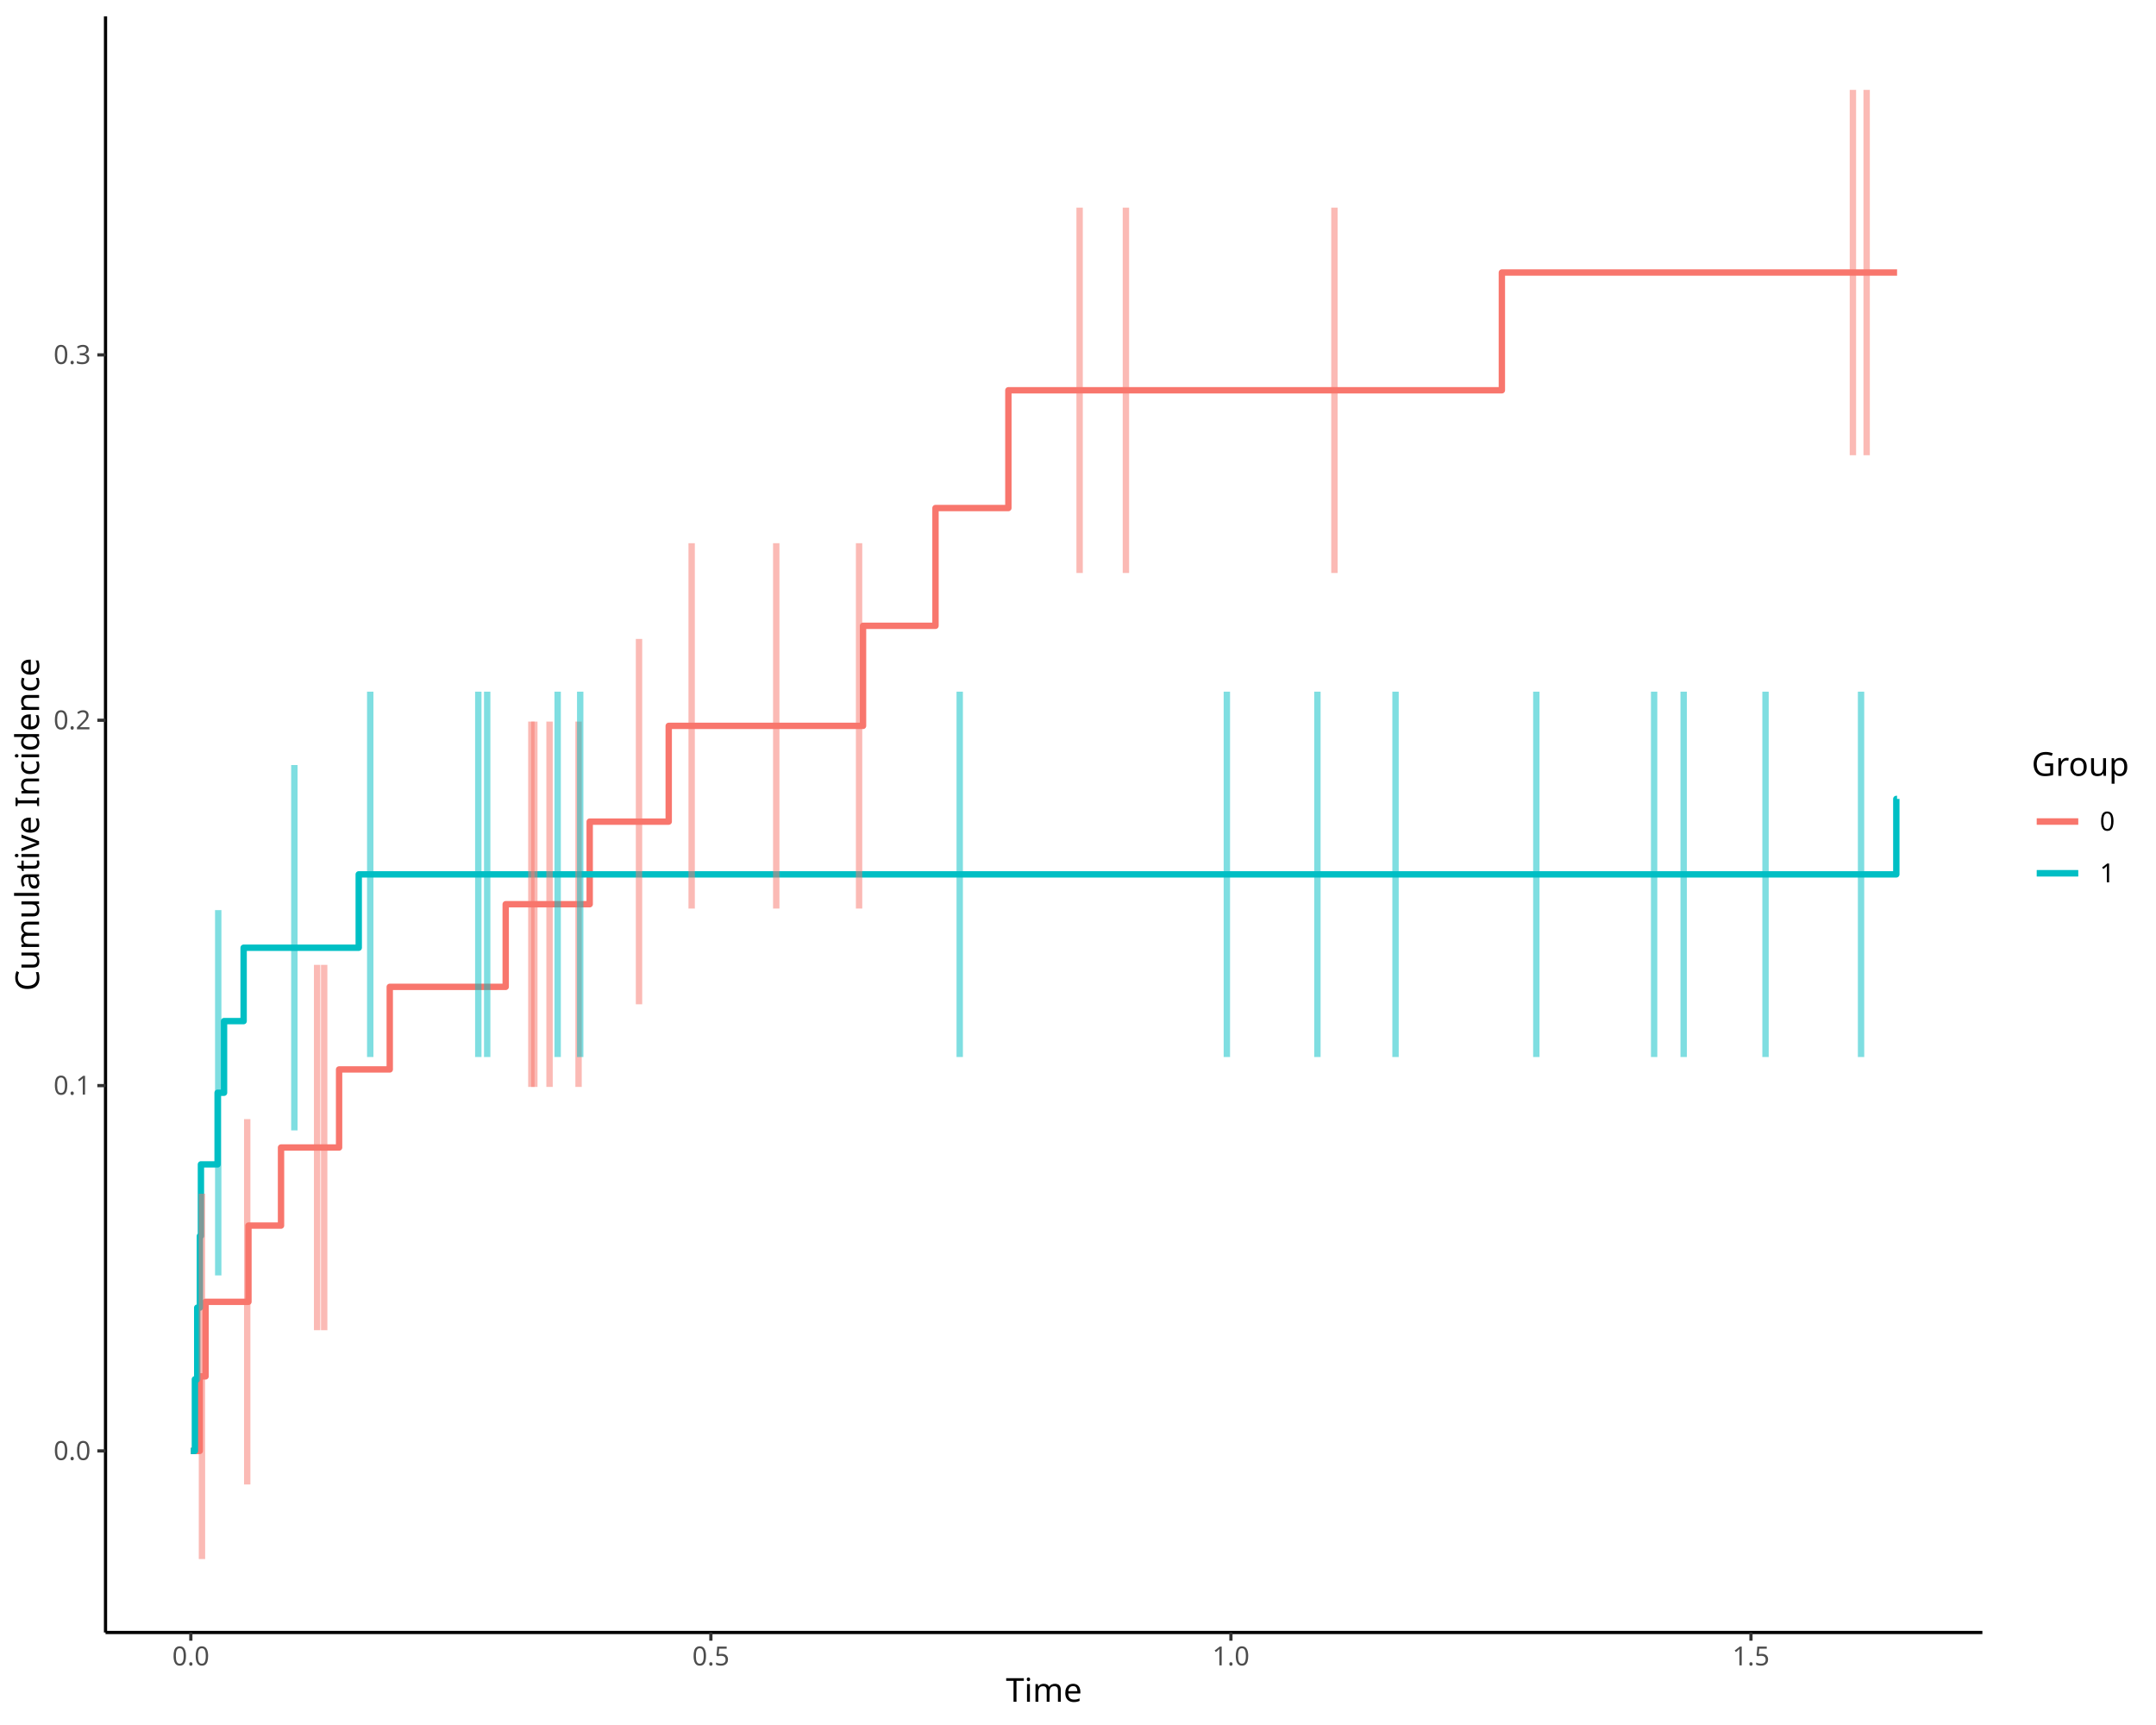
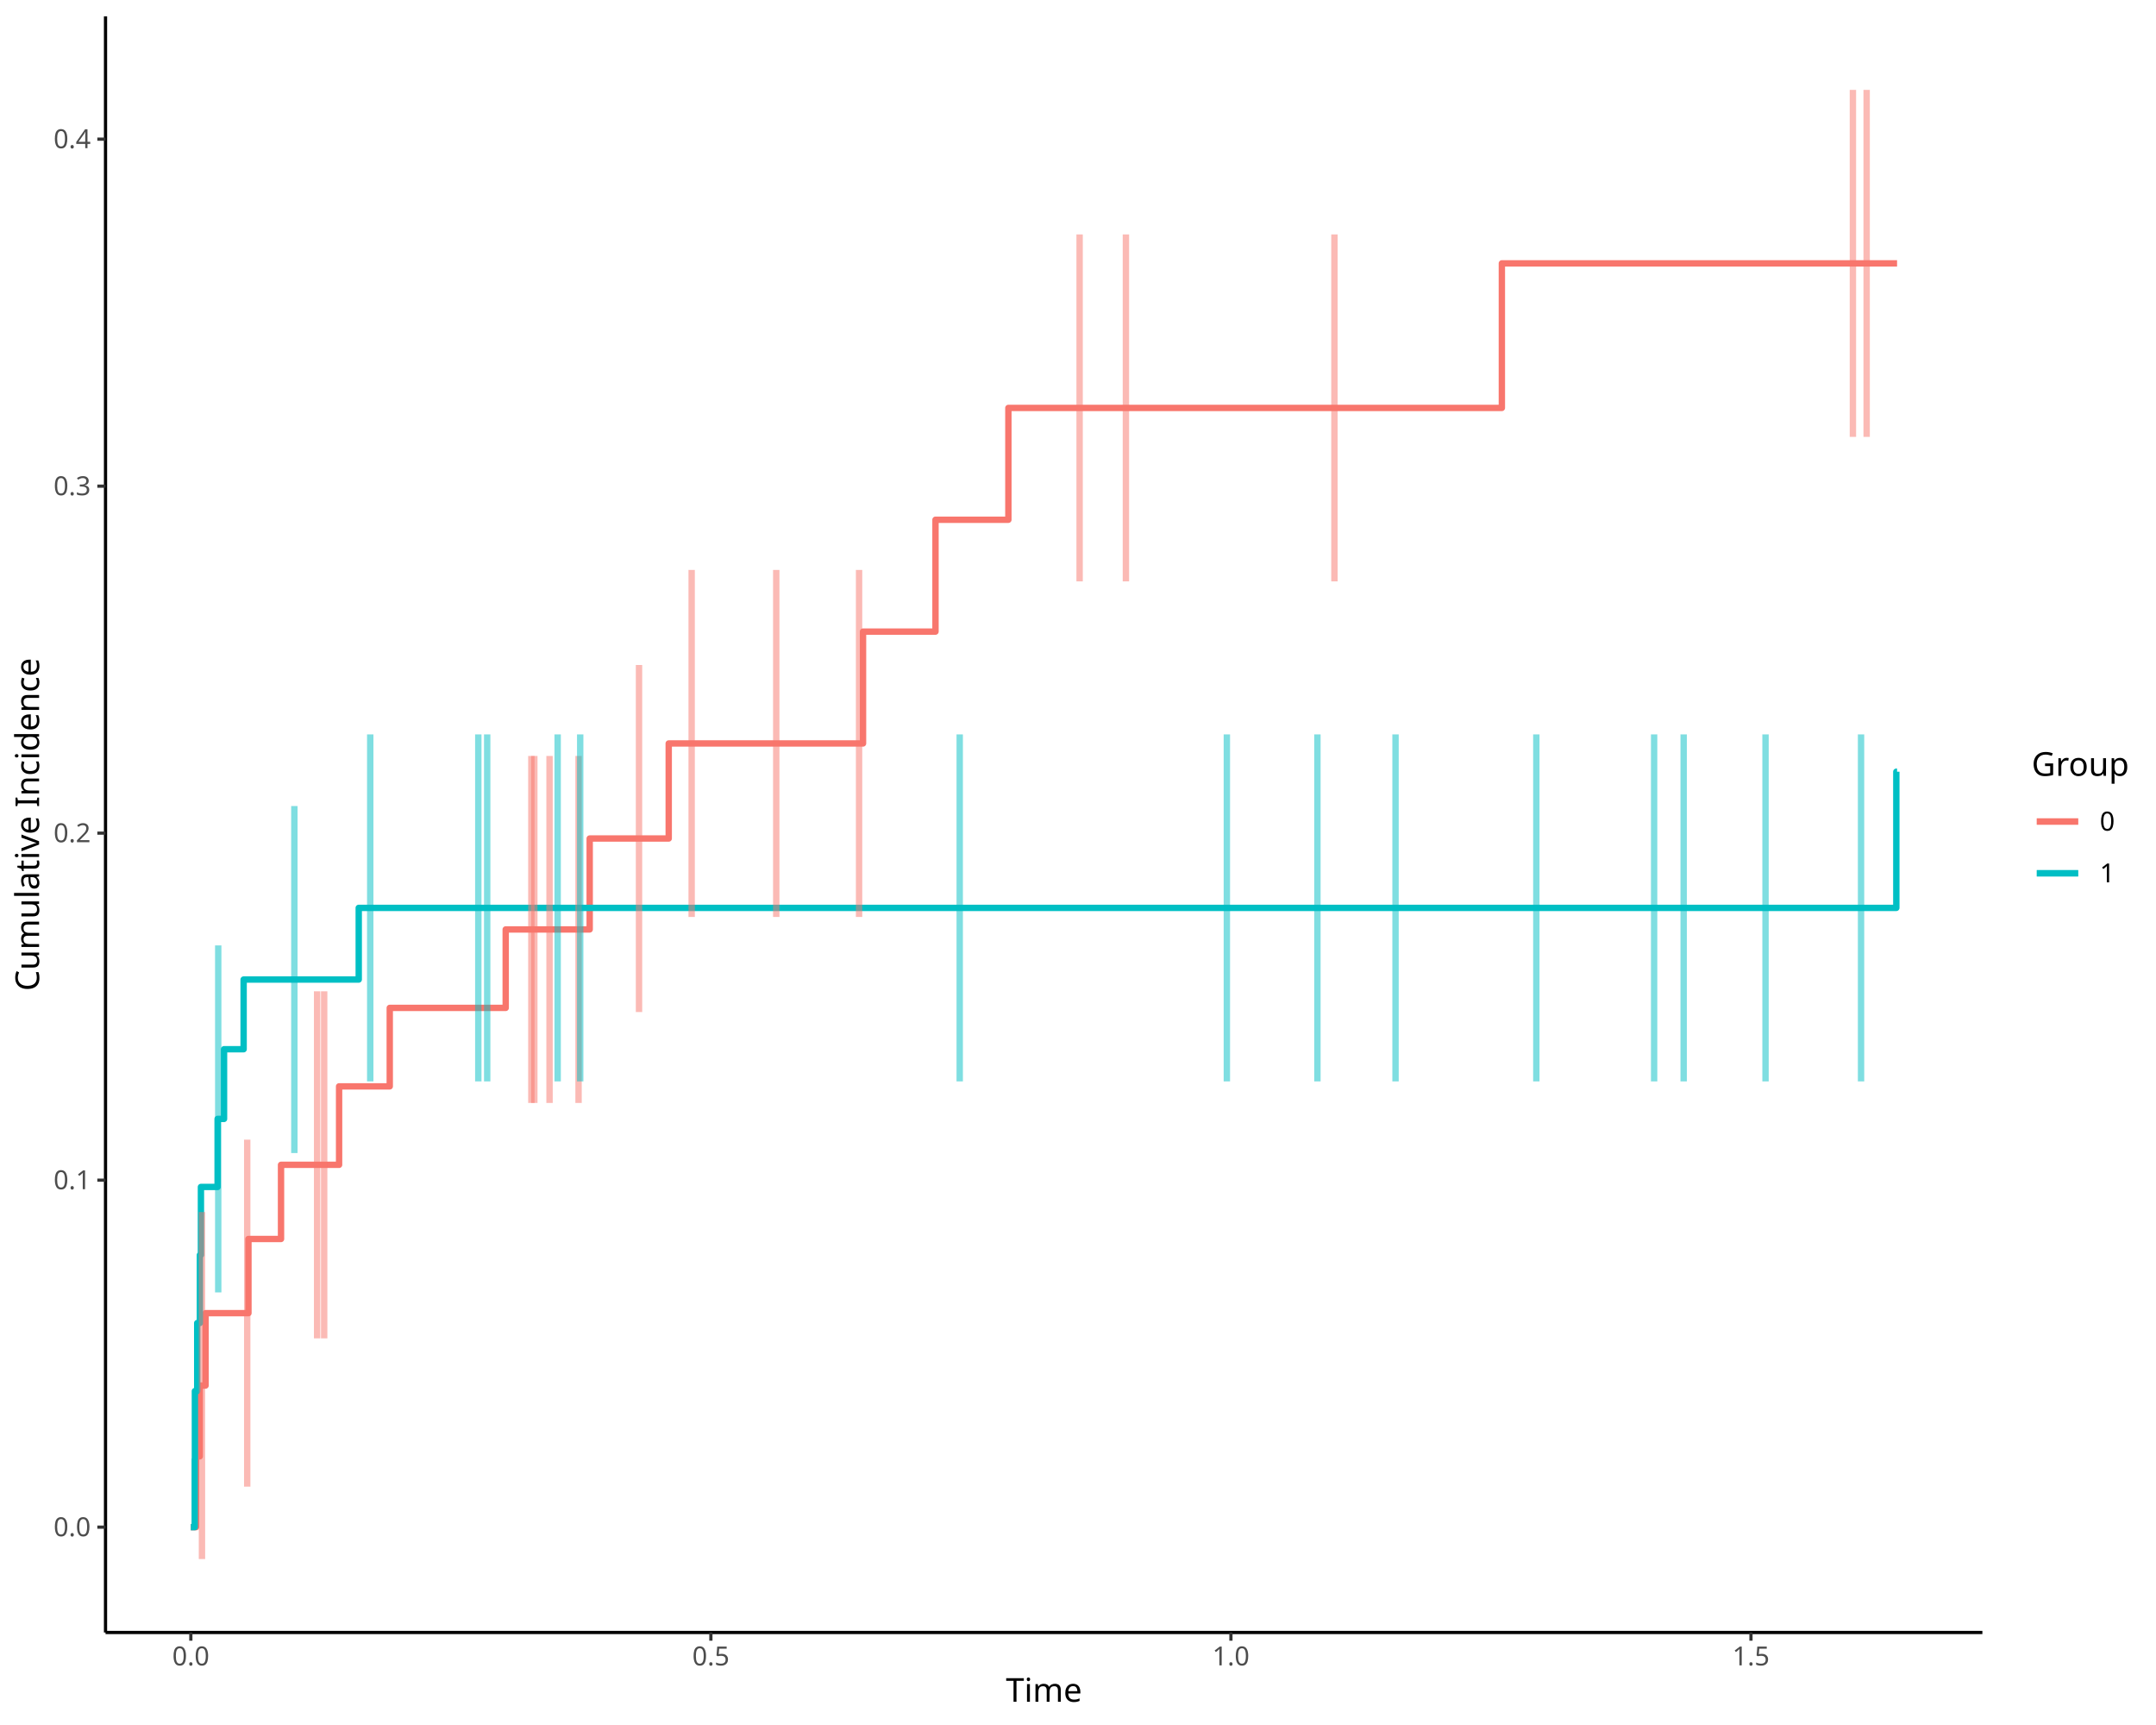
<svg xmlns="http://www.w3.org/2000/svg" class="svglite" data-engine-version="2.0" width="720.00pt" height="576.00pt" viewBox="0 0 720.00 576.00">
  <defs>
    <style type="text/css">
    .svglite line, .svglite polyline, .svglite polygon, .svglite path, .svglite rect, .svglite circle {
      fill: none;
      stroke: #000000;
      stroke-linecap: round;
      stroke-linejoin: round;
      stroke-miterlimit: 10.00;
    }
  </style>
  </defs>
  <rect width="100%" height="100%" style="stroke: none; fill: #FFFFFF;" />
  <defs>
    <clipPath id="cpMC4wMHw3MjAuMDB8MC4wMHw1NzYuMDA=">
      <rect x="0.00" y="0.00" width="720.00" height="576.00" />
    </clipPath>
  </defs>
  <g clip-path="url(#cpMC4wMHw3MjAuMDB8MC4wMHw1NzYuMDA=)">
    <rect x="0.00" y="0.00" width="720.00" height="576.00" style="stroke-width: 1.07; stroke: #FFFFFF; fill: #FFFFFF;" />
  </g>
  <defs>
    <clipPath id="cpMzUuMjR8NjYyLjAyfDUuNDh8NTQ1LjEx">
      <rect x="35.24" y="5.48" width="626.79" height="539.63" />
    </clipPath>
  </defs>
  <g clip-path="url(#cpMzUuMjR8NjYyLjAyfDUuNDh8NTQ1LjEx)">
    <rect x="35.24" y="5.48" width="626.79" height="539.63" style="stroke-width: 1.07; stroke: none; fill: #FFFFFF;" />
-     <polyline points="63.73,484.48 64.43,484.48 64.43,484.48 65.03,484.48 65.03,484.48 65.08,484.48 65.08,484.48 65.47,484.48 65.47,484.48 65.71,484.48 65.71,484.48 65.86,484.48 65.86,484.48 66.71,484.48 66.71,459.59 66.75,459.59 66.75,459.59 67.10,459.59 67.10,459.59 68.19,459.59 68.19,459.59 68.65,459.59 68.65,434.69 69.13,434.69 69.13,434.69 69.61,434.69 69.61,434.69 70.34,434.69 70.34,434.69 72.67,434.69 72.67,434.69 74.82,434.69 74.82,434.69 74.87,434.69 74.87,434.69 81.36,434.69 81.36,434.69 82.97,434.69 82.97,409.24 86.01,409.24 86.01,409.24 89.20,409.24 89.20,409.24 90.61,409.24 90.61,409.24 93.85,409.24 93.85,383.17 108.14,383.17 108.14,383.17 113.24,383.17 113.24,357.10 119.80,357.10 119.80,357.10 121.50,357.10 121.50,357.10 122.18,357.10 122.18,357.10 128.51,357.10 128.51,357.10 130.16,357.10 130.16,329.52 134.86,329.52 134.86,329.52 149.02,329.52 149.02,329.52 168.88,329.52 168.88,301.93 179.98,301.93 179.98,301.93 187.96,301.93 187.96,301.93 196.93,301.93 196.93,274.35 223.32,274.35 223.32,242.38 225.53,242.38 225.53,242.38 280.43,242.38 280.43,242.38 288.21,242.38 288.21,208.96 312.41,208.96 312.41,169.64 336.75,169.64 336.75,130.32 361.43,130.32 361.43,130.32 389.79,130.32 389.79,130.32 494.42,130.32 494.42,130.32 501.55,130.32 501.55,91.00 633.28,91.00 633.28,91.00 633.53,91.00 633.53,91.00 " style="stroke-width: 2.13; stroke: #F8766D; stroke-linecap: butt;" />
-     <polyline points="63.73,484.48 64.43,484.48 64.43,484.48 65.03,484.48 65.03,484.48 65.08,484.48 65.08,460.56 65.47,460.56 65.47,460.56 65.71,460.56 65.71,460.56 65.86,460.56 65.86,436.64 66.71,436.64 66.71,436.64 66.75,436.64 66.75,412.72 67.10,412.72 67.10,388.80 68.19,388.80 68.19,388.80 68.65,388.80 68.65,388.80 69.13,388.80 69.13,388.80 69.61,388.80 69.61,388.80 70.34,388.80 70.34,388.80 72.67,388.80 72.67,364.88 74.82,364.88 74.82,340.96 74.87,340.96 74.87,340.96 81.36,340.96 81.36,316.46 82.97,316.46 82.97,316.46 86.01,316.46 86.01,316.46 89.20,316.46 89.20,316.46 90.61,316.46 90.61,316.46 93.85,316.46 93.85,316.46 108.14,316.46 108.14,316.46 113.24,316.46 113.24,316.46 119.80,316.46 119.80,291.96 121.50,291.96 121.50,291.96 122.18,291.96 122.18,291.96 128.51,291.96 128.51,291.96 130.16,291.96 130.16,291.96 134.86,291.96 134.86,291.96 149.02,291.96 149.02,291.96 168.88,291.96 168.88,291.96 179.98,291.96 179.98,291.96 187.96,291.96 187.96,291.96 196.93,291.96 196.93,291.96 223.32,291.96 223.32,291.96 225.53,291.96 225.53,291.96 280.43,291.96 280.43,291.96 288.21,291.96 288.21,291.96 312.41,291.96 312.41,291.96 336.75,291.96 336.75,291.96 361.43,291.96 361.43,291.96 389.79,291.96 389.79,291.96 494.42,291.96 494.42,291.96 501.55,291.96 501.55,291.96 633.28,291.96 633.28,266.77 633.53,266.77 633.53,266.77 " style="stroke-width: 2.13; stroke: #00BFC4; stroke-linecap: butt;" />
-     <line x1="67.45" y1="520.58" x2="67.45" y2="398.59" style="stroke-width: 2.13; stroke: #F8766D; stroke-opacity: 0.50; stroke-linecap: butt;" />
-     <line x1="82.56" y1="495.69" x2="82.56" y2="373.69" style="stroke-width: 2.13; stroke: #F8766D; stroke-opacity: 0.50; stroke-linecap: butt;" />
-     <line x1="105.90" y1="444.17" x2="105.90" y2="322.17" style="stroke-width: 2.13; stroke: #F8766D; stroke-opacity: 0.50; stroke-linecap: butt;" />
-     <line x1="108.26" y1="444.17" x2="108.26" y2="322.17" style="stroke-width: 2.13; stroke: #F8766D; stroke-opacity: 0.50; stroke-linecap: butt;" />
-     <line x1="177.45" y1="362.93" x2="177.45" y2="240.94" style="stroke-width: 2.13; stroke: #F8766D; stroke-opacity: 0.50; stroke-linecap: butt;" />
-     <line x1="178.44" y1="362.93" x2="178.44" y2="240.94" style="stroke-width: 2.13; stroke: #F8766D; stroke-opacity: 0.50; stroke-linecap: butt;" />
-     <line x1="183.52" y1="362.93" x2="183.52" y2="240.94" style="stroke-width: 2.13; stroke: #F8766D; stroke-opacity: 0.50; stroke-linecap: butt;" />
-     <line x1="193.21" y1="362.93" x2="193.21" y2="240.94" style="stroke-width: 2.13; stroke: #F8766D; stroke-opacity: 0.50; stroke-linecap: butt;" />
-     <line x1="213.40" y1="335.35" x2="213.40" y2="213.36" style="stroke-width: 2.13; stroke: #F8766D; stroke-opacity: 0.50; stroke-linecap: butt;" />
-     <line x1="230.98" y1="303.38" x2="230.98" y2="181.39" style="stroke-width: 2.13; stroke: #F8766D; stroke-opacity: 0.50; stroke-linecap: butt;" />
-     <line x1="259.23" y1="303.38" x2="259.23" y2="181.39" style="stroke-width: 2.13; stroke: #F8766D; stroke-opacity: 0.50; stroke-linecap: butt;" />
-     <line x1="286.89" y1="303.38" x2="286.89" y2="181.39" style="stroke-width: 2.13; stroke: #F8766D; stroke-opacity: 0.50; stroke-linecap: butt;" />
-     <line x1="360.54" y1="191.32" x2="360.54" y2="69.33" style="stroke-width: 2.13; stroke: #F8766D; stroke-opacity: 0.50; stroke-linecap: butt;" />
-     <line x1="376.00" y1="191.32" x2="376.00" y2="69.33" style="stroke-width: 2.13; stroke: #F8766D; stroke-opacity: 0.50; stroke-linecap: butt;" />
-     <line x1="445.64" y1="191.32" x2="445.64" y2="69.33" style="stroke-width: 2.13; stroke: #F8766D; stroke-opacity: 0.50; stroke-linecap: butt;" />
-     <line x1="618.78" y1="152.00" x2="618.78" y2="30.01" style="stroke-width: 2.13; stroke: #F8766D; stroke-opacity: 0.50; stroke-linecap: butt;" />
-     <line x1="623.37" y1="152.00" x2="623.37" y2="30.01" style="stroke-width: 2.13; stroke: #F8766D; stroke-opacity: 0.50; stroke-linecap: butt;" />
-     <line x1="72.88" y1="425.88" x2="72.88" y2="303.89" style="stroke-width: 2.13; stroke: #00BFC4; stroke-opacity: 0.50; stroke-linecap: butt;" />
-     <line x1="98.30" y1="377.46" x2="98.30" y2="255.46" style="stroke-width: 2.13; stroke: #00BFC4; stroke-opacity: 0.50; stroke-linecap: butt;" />
-     <line x1="123.64" y1="352.95" x2="123.64" y2="230.96" style="stroke-width: 2.13; stroke: #00BFC4; stroke-opacity: 0.50; stroke-linecap: butt;" />
-     <line x1="159.73" y1="352.95" x2="159.73" y2="230.96" style="stroke-width: 2.13; stroke: #00BFC4; stroke-opacity: 0.50; stroke-linecap: butt;" />
-     <line x1="162.70" y1="352.95" x2="162.70" y2="230.96" style="stroke-width: 2.13; stroke: #00BFC4; stroke-opacity: 0.50; stroke-linecap: butt;" />
-     <line x1="186.23" y1="352.95" x2="186.23" y2="230.96" style="stroke-width: 2.13; stroke: #00BFC4; stroke-opacity: 0.50; stroke-linecap: butt;" />
-     <line x1="193.76" y1="352.95" x2="193.76" y2="230.96" style="stroke-width: 2.13; stroke: #00BFC4; stroke-opacity: 0.50; stroke-linecap: butt;" />
-     <line x1="320.50" y1="352.95" x2="320.50" y2="230.96" style="stroke-width: 2.13; stroke: #00BFC4; stroke-opacity: 0.50; stroke-linecap: butt;" />
-     <line x1="409.71" y1="352.95" x2="409.71" y2="230.96" style="stroke-width: 2.13; stroke: #00BFC4; stroke-opacity: 0.50; stroke-linecap: butt;" />
-     <line x1="439.95" y1="352.95" x2="439.95" y2="230.96" style="stroke-width: 2.13; stroke: #00BFC4; stroke-opacity: 0.50; stroke-linecap: butt;" />
-     <line x1="466.04" y1="352.95" x2="466.04" y2="230.96" style="stroke-width: 2.13; stroke: #00BFC4; stroke-opacity: 0.50; stroke-linecap: butt;" />
-     <line x1="513.06" y1="352.95" x2="513.06" y2="230.96" style="stroke-width: 2.13; stroke: #00BFC4; stroke-opacity: 0.50; stroke-linecap: butt;" />
-     <line x1="552.40" y1="352.95" x2="552.40" y2="230.96" style="stroke-width: 2.13; stroke: #00BFC4; stroke-opacity: 0.50; stroke-linecap: butt;" />
-     <line x1="562.26" y1="352.95" x2="562.26" y2="230.96" style="stroke-width: 2.13; stroke: #00BFC4; stroke-opacity: 0.50; stroke-linecap: butt;" />
-     <line x1="589.60" y1="352.95" x2="589.60" y2="230.96" style="stroke-width: 2.13; stroke: #00BFC4; stroke-opacity: 0.50; stroke-linecap: butt;" />
-     <line x1="621.50" y1="352.95" x2="621.50" y2="230.96" style="stroke-width: 2.13; stroke: #00BFC4; stroke-opacity: 0.50; stroke-linecap: butt;" />
+     <polyline points="63.73,509.94 64.43,509.94 64.43,509.94 65.03,509.94 65.03,509.94 65.08,509.94 65.08,509.94 65.47,509.94 65.47,486.30 65.71,486.30 65.71,486.30 65.86,486.30 65.86,486.30 66.71,486.30 66.71,462.65 66.75,462.65 66.75,462.65 67.10,462.65 67.10,462.65 68.19,462.65 68.19,462.65 68.65,462.65 68.65,438.48 69.13,438.48 69.13,438.48 69.61,438.48 69.61,438.48 70.34,438.48 70.34,438.48 72.67,438.48 72.67,438.48 74.82,438.48 74.82,438.48 74.87,438.48 74.87,438.48 81.36,438.48 81.36,438.48 82.97,438.48 82.97,413.71 86.01,413.71 86.01,413.71 89.20,413.71 89.20,413.71 90.61,413.71 90.61,413.71 93.85,413.71 93.85,388.95 108.14,388.95 108.14,388.95 113.24,388.95 113.24,362.75 119.80,362.75 119.80,362.75 121.50,362.75 121.50,362.75 122.18,362.75 122.18,362.75 128.51,362.75 128.51,362.75 130.16,362.75 130.16,336.55 134.86,336.55 134.86,336.55 149.02,336.55 149.02,336.55 168.88,336.55 168.88,310.35 179.98,310.35 179.98,310.35 187.96,310.35 187.96,310.35 196.93,310.35 196.93,279.99 223.32,279.99 223.32,248.25 225.53,248.25 225.53,248.25 280.43,248.25 280.43,248.25 288.21,248.25 288.21,210.90 312.41,210.90 312.41,173.55 336.75,173.55 336.75,136.21 361.43,136.21 361.43,136.21 389.79,136.21 389.79,136.21 494.42,136.21 494.42,136.21 501.55,136.21 501.55,87.94 633.28,87.94 633.28,87.94 633.53,87.94 633.53,87.94 " style="stroke-width: 2.13; stroke: #F8766D; stroke-linecap: butt;" />
+     <polyline points="63.73,509.94 64.43,509.94 64.43,509.94 65.03,509.94 65.03,487.22 65.08,487.22 65.08,464.50 65.47,464.50 65.47,464.50 65.71,464.50 65.71,464.50 65.86,464.50 65.86,441.78 66.71,441.78 66.71,441.78 66.75,441.78 66.75,419.06 67.10,419.06 67.10,396.34 68.19,396.34 68.19,396.34 68.65,396.34 68.65,396.34 69.13,396.34 69.13,396.34 69.61,396.34 69.61,396.34 70.34,396.34 70.34,396.34 72.67,396.34 72.67,373.62 74.82,373.62 74.82,350.35 74.87,350.35 74.87,350.35 81.36,350.35 81.36,327.08 82.97,327.08 82.97,327.08 86.01,327.08 86.01,327.08 89.20,327.08 89.20,327.08 90.61,327.08 90.61,327.08 93.85,327.08 93.85,327.08 108.14,327.08 108.14,327.08 113.24,327.08 113.24,327.08 119.80,327.08 119.80,303.15 121.50,303.15 121.50,303.15 122.18,303.15 122.18,303.15 128.51,303.15 128.51,303.15 130.16,303.15 130.16,303.15 134.86,303.15 134.86,303.15 149.02,303.15 149.02,303.15 168.88,303.15 168.88,303.15 179.98,303.15 179.98,303.15 187.96,303.15 187.96,303.15 196.93,303.15 196.93,303.15 223.32,303.15 223.32,303.15 225.53,303.15 225.53,303.15 280.43,303.15 280.43,303.15 288.21,303.15 288.21,303.15 312.41,303.15 312.41,303.15 336.75,303.15 336.75,303.15 361.43,303.15 361.43,303.15 389.79,303.15 389.79,303.15 494.42,303.15 494.42,303.15 501.55,303.15 501.55,303.15 633.28,303.15 633.28,257.69 633.53,257.69 633.53,257.69 " style="stroke-width: 2.13; stroke: #00BFC4; stroke-linecap: butt;" />
+     <line x1="67.45" y1="520.58" x2="67.45" y2="404.71" style="stroke-width: 2.13; stroke: #F8766D; stroke-opacity: 0.50; stroke-linecap: butt;" />
+     <line x1="82.56" y1="496.41" x2="82.56" y2="380.54" style="stroke-width: 2.13; stroke: #F8766D; stroke-opacity: 0.50; stroke-linecap: butt;" />
+     <line x1="105.90" y1="446.89" x2="105.90" y2="331.01" style="stroke-width: 2.13; stroke: #F8766D; stroke-opacity: 0.50; stroke-linecap: butt;" />
+     <line x1="108.26" y1="446.89" x2="108.26" y2="331.01" style="stroke-width: 2.13; stroke: #F8766D; stroke-opacity: 0.50; stroke-linecap: butt;" />
+     <line x1="177.45" y1="368.29" x2="177.45" y2="252.42" style="stroke-width: 2.13; stroke: #F8766D; stroke-opacity: 0.50; stroke-linecap: butt;" />
+     <line x1="178.44" y1="368.29" x2="178.44" y2="252.42" style="stroke-width: 2.13; stroke: #F8766D; stroke-opacity: 0.50; stroke-linecap: butt;" />
+     <line x1="183.52" y1="368.29" x2="183.52" y2="252.42" style="stroke-width: 2.13; stroke: #F8766D; stroke-opacity: 0.50; stroke-linecap: butt;" />
+     <line x1="193.21" y1="368.29" x2="193.21" y2="252.42" style="stroke-width: 2.13; stroke: #F8766D; stroke-opacity: 0.50; stroke-linecap: butt;" />
+     <line x1="213.40" y1="337.93" x2="213.40" y2="222.05" style="stroke-width: 2.13; stroke: #F8766D; stroke-opacity: 0.50; stroke-linecap: butt;" />
+     <line x1="230.98" y1="306.18" x2="230.98" y2="190.31" style="stroke-width: 2.13; stroke: #F8766D; stroke-opacity: 0.50; stroke-linecap: butt;" />
+     <line x1="259.23" y1="306.18" x2="259.23" y2="190.31" style="stroke-width: 2.13; stroke: #F8766D; stroke-opacity: 0.50; stroke-linecap: butt;" />
+     <line x1="286.89" y1="306.18" x2="286.89" y2="190.31" style="stroke-width: 2.13; stroke: #F8766D; stroke-opacity: 0.50; stroke-linecap: butt;" />
+     <line x1="360.54" y1="194.14" x2="360.54" y2="78.27" style="stroke-width: 2.13; stroke: #F8766D; stroke-opacity: 0.50; stroke-linecap: butt;" />
+     <line x1="376.00" y1="194.14" x2="376.00" y2="78.27" style="stroke-width: 2.13; stroke: #F8766D; stroke-opacity: 0.50; stroke-linecap: butt;" />
+     <line x1="445.64" y1="194.14" x2="445.64" y2="78.27" style="stroke-width: 2.13; stroke: #F8766D; stroke-opacity: 0.50; stroke-linecap: butt;" />
+     <line x1="618.78" y1="145.88" x2="618.78" y2="30.01" style="stroke-width: 2.13; stroke: #F8766D; stroke-opacity: 0.50; stroke-linecap: butt;" />
+     <line x1="623.37" y1="145.88" x2="623.37" y2="30.01" style="stroke-width: 2.13; stroke: #F8766D; stroke-opacity: 0.50; stroke-linecap: butt;" />
+     <line x1="72.88" y1="431.56" x2="72.88" y2="315.69" style="stroke-width: 2.13; stroke: #00BFC4; stroke-opacity: 0.50; stroke-linecap: butt;" />
+     <line x1="98.30" y1="385.01" x2="98.30" y2="269.14" style="stroke-width: 2.13; stroke: #00BFC4; stroke-opacity: 0.50; stroke-linecap: butt;" />
+     <line x1="123.64" y1="361.09" x2="123.64" y2="245.22" style="stroke-width: 2.13; stroke: #00BFC4; stroke-opacity: 0.50; stroke-linecap: butt;" />
+     <line x1="159.73" y1="361.09" x2="159.73" y2="245.22" style="stroke-width: 2.13; stroke: #00BFC4; stroke-opacity: 0.50; stroke-linecap: butt;" />
+     <line x1="162.70" y1="361.09" x2="162.70" y2="245.22" style="stroke-width: 2.13; stroke: #00BFC4; stroke-opacity: 0.50; stroke-linecap: butt;" />
+     <line x1="186.23" y1="361.09" x2="186.23" y2="245.22" style="stroke-width: 2.13; stroke: #00BFC4; stroke-opacity: 0.50; stroke-linecap: butt;" />
+     <line x1="193.76" y1="361.09" x2="193.76" y2="245.22" style="stroke-width: 2.13; stroke: #00BFC4; stroke-opacity: 0.50; stroke-linecap: butt;" />
+     <line x1="320.50" y1="361.09" x2="320.50" y2="245.22" style="stroke-width: 2.13; stroke: #00BFC4; stroke-opacity: 0.50; stroke-linecap: butt;" />
+     <line x1="409.71" y1="361.09" x2="409.71" y2="245.22" style="stroke-width: 2.13; stroke: #00BFC4; stroke-opacity: 0.50; stroke-linecap: butt;" />
+     <line x1="439.95" y1="361.09" x2="439.95" y2="245.22" style="stroke-width: 2.13; stroke: #00BFC4; stroke-opacity: 0.50; stroke-linecap: butt;" />
+     <line x1="466.04" y1="361.09" x2="466.04" y2="245.22" style="stroke-width: 2.13; stroke: #00BFC4; stroke-opacity: 0.50; stroke-linecap: butt;" />
+     <line x1="513.06" y1="361.09" x2="513.06" y2="245.22" style="stroke-width: 2.13; stroke: #00BFC4; stroke-opacity: 0.50; stroke-linecap: butt;" />
+     <line x1="552.40" y1="361.09" x2="552.40" y2="245.22" style="stroke-width: 2.13; stroke: #00BFC4; stroke-opacity: 0.50; stroke-linecap: butt;" />
+     <line x1="562.26" y1="361.09" x2="562.26" y2="245.22" style="stroke-width: 2.13; stroke: #00BFC4; stroke-opacity: 0.50; stroke-linecap: butt;" />
+     <line x1="589.60" y1="361.09" x2="589.60" y2="245.22" style="stroke-width: 2.13; stroke: #00BFC4; stroke-opacity: 0.50; stroke-linecap: butt;" />
+     <line x1="621.50" y1="361.09" x2="621.50" y2="245.22" style="stroke-width: 2.13; stroke: #00BFC4; stroke-opacity: 0.50; stroke-linecap: butt;" />
  </g>
  <g clip-path="url(#cpMC4wMHw3MjAuMDB8MC4wMHw1NzYuMDA=)">
    <polyline points="35.24,545.11 35.24,5.48 " style="stroke-width: 1.07; stroke-linecap: butt;" />
-     <text x="30.31" y="487.51" text-anchor="end" style="font-size: 8.80px; fill: #4D4D4D; font-family: sans;" textLength="12.23px" lengthAdjust="spacingAndGlyphs">0.0</text>
-     <text x="30.31" y="365.52" text-anchor="end" style="font-size: 8.80px; fill: #4D4D4D; font-family: sans;" textLength="12.23px" lengthAdjust="spacingAndGlyphs">0.1</text>
-     <text x="30.31" y="243.53" text-anchor="end" style="font-size: 8.80px; fill: #4D4D4D; font-family: sans;" textLength="12.23px" lengthAdjust="spacingAndGlyphs">0.2</text>
-     <text x="30.31" y="121.53" text-anchor="end" style="font-size: 8.80px; fill: #4D4D4D; font-family: sans;" textLength="12.23px" lengthAdjust="spacingAndGlyphs">0.3</text>
-     <polyline points="32.50,484.48 35.24,484.48 " style="stroke-width: 1.07; stroke: #333333; stroke-linecap: butt;" />
-     <polyline points="32.50,362.49 35.24,362.49 " style="stroke-width: 1.07; stroke: #333333; stroke-linecap: butt;" />
-     <polyline points="32.50,240.50 35.24,240.50 " style="stroke-width: 1.07; stroke: #333333; stroke-linecap: butt;" />
-     <polyline points="32.50,118.51 35.24,118.51 " style="stroke-width: 1.07; stroke: #333333; stroke-linecap: butt;" />
+     <text x="30.31" y="512.97" text-anchor="end" style="font-size: 8.80px; fill: #4D4D4D; font-family: sans;" textLength="12.23px" lengthAdjust="spacingAndGlyphs">0.0</text>
+     <text x="30.31" y="397.10" text-anchor="end" style="font-size: 8.80px; fill: #4D4D4D; font-family: sans;" textLength="12.23px" lengthAdjust="spacingAndGlyphs">0.1</text>
+     <text x="30.31" y="281.23" text-anchor="end" style="font-size: 8.80px; fill: #4D4D4D; font-family: sans;" textLength="12.23px" lengthAdjust="spacingAndGlyphs">0.2</text>
+     <text x="30.31" y="165.36" text-anchor="end" style="font-size: 8.80px; fill: #4D4D4D; font-family: sans;" textLength="12.23px" lengthAdjust="spacingAndGlyphs">0.3</text>
+     <text x="30.31" y="49.48" text-anchor="end" style="font-size: 8.80px; fill: #4D4D4D; font-family: sans;" textLength="12.23px" lengthAdjust="spacingAndGlyphs">0.4</text>
+     <polyline points="32.50,509.94 35.24,509.94 " style="stroke-width: 1.07; stroke: #333333; stroke-linecap: butt;" />
+     <polyline points="32.50,394.07 35.24,394.07 " style="stroke-width: 1.07; stroke: #333333; stroke-linecap: butt;" />
+     <polyline points="32.50,278.20 35.24,278.20 " style="stroke-width: 1.07; stroke: #333333; stroke-linecap: butt;" />
+     <polyline points="32.50,162.33 35.24,162.33 " style="stroke-width: 1.07; stroke: #333333; stroke-linecap: butt;" />
+     <polyline points="32.50,46.46 35.24,46.46 " style="stroke-width: 1.07; stroke: #333333; stroke-linecap: butt;" />
    <polyline points="35.24,545.11 662.02,545.11 " style="stroke-width: 1.07; stroke-linecap: butt;" />
    <polyline points="63.73,547.85 63.73,545.11 " style="stroke-width: 1.07; stroke: #333333; stroke-linecap: butt;" />
    <polyline points="237.40,547.85 237.40,545.11 " style="stroke-width: 1.07; stroke: #333333; stroke-linecap: butt;" />
    <polyline points="411.07,547.85 411.07,545.11 " style="stroke-width: 1.07; stroke: #333333; stroke-linecap: butt;" />
    <polyline points="584.74,547.85 584.74,545.11 " style="stroke-width: 1.07; stroke: #333333; stroke-linecap: butt;" />
    <text x="63.73" y="556.10" text-anchor="middle" style="font-size: 8.80px; fill: #4D4D4D; font-family: sans;" textLength="12.23px" lengthAdjust="spacingAndGlyphs">0.0</text>
    <text x="237.40" y="556.10" text-anchor="middle" style="font-size: 8.80px; fill: #4D4D4D; font-family: sans;" textLength="12.23px" lengthAdjust="spacingAndGlyphs">0.5</text>
    <text x="411.07" y="556.10" text-anchor="middle" style="font-size: 8.80px; fill: #4D4D4D; font-family: sans;" textLength="12.23px" lengthAdjust="spacingAndGlyphs">1.0</text>
    <text x="584.74" y="556.10" text-anchor="middle" style="font-size: 8.80px; fill: #4D4D4D; font-family: sans;" textLength="12.23px" lengthAdjust="spacingAndGlyphs">1.5</text>
    <text x="348.63" y="568.24" text-anchor="middle" style="font-size: 11.00px; font-family: sans;" textLength="24.45px" lengthAdjust="spacingAndGlyphs">Time</text>
    <text transform="translate(13.05,275.30) rotate(-90)" text-anchor="middle" style="font-size: 11.00px; font-family: sans;" textLength="105.18px" lengthAdjust="spacingAndGlyphs">Cumulative Incidence</text>
    <rect x="672.98" y="244.87" width="41.54" height="60.85" style="stroke-width: 1.07; stroke: none; fill: #FFFFFF;" />
    <text x="678.46" y="259.06" style="font-size: 11.00px; font-family: sans;" textLength="30.58px" lengthAdjust="spacingAndGlyphs">Group</text>
    <rect x="678.46" y="265.68" width="17.28" height="17.28" style="stroke-width: 1.07; stroke: none; fill: #FFFFFF;" />
    <line x1="680.19" y1="274.32" x2="694.02" y2="274.32" style="stroke-width: 2.13; stroke: #F8766D; stroke-linecap: butt;" />
    <line x1="680.19" y1="274.32" x2="694.02" y2="274.32" style="stroke-width: 2.13; stroke: #F8766D; stroke-opacity: 0.50; stroke-linecap: butt;" />
    <rect x="678.46" y="282.96" width="17.28" height="17.28" style="stroke-width: 1.07; stroke: none; fill: #FFFFFF;" />
    <line x1="680.19" y1="291.60" x2="694.02" y2="291.60" style="stroke-width: 2.13; stroke: #00BFC4; stroke-linecap: butt;" />
    <line x1="680.19" y1="291.60" x2="694.02" y2="291.60" style="stroke-width: 2.13; stroke: #00BFC4; stroke-opacity: 0.50; stroke-linecap: butt;" />
    <text x="701.22" y="277.35" style="font-size: 8.80px; font-family: sans;" textLength="4.89px" lengthAdjust="spacingAndGlyphs">0</text>
    <text x="701.22" y="294.63" style="font-size: 8.80px; font-family: sans;" textLength="4.89px" lengthAdjust="spacingAndGlyphs">1</text>
  </g>
</svg>
